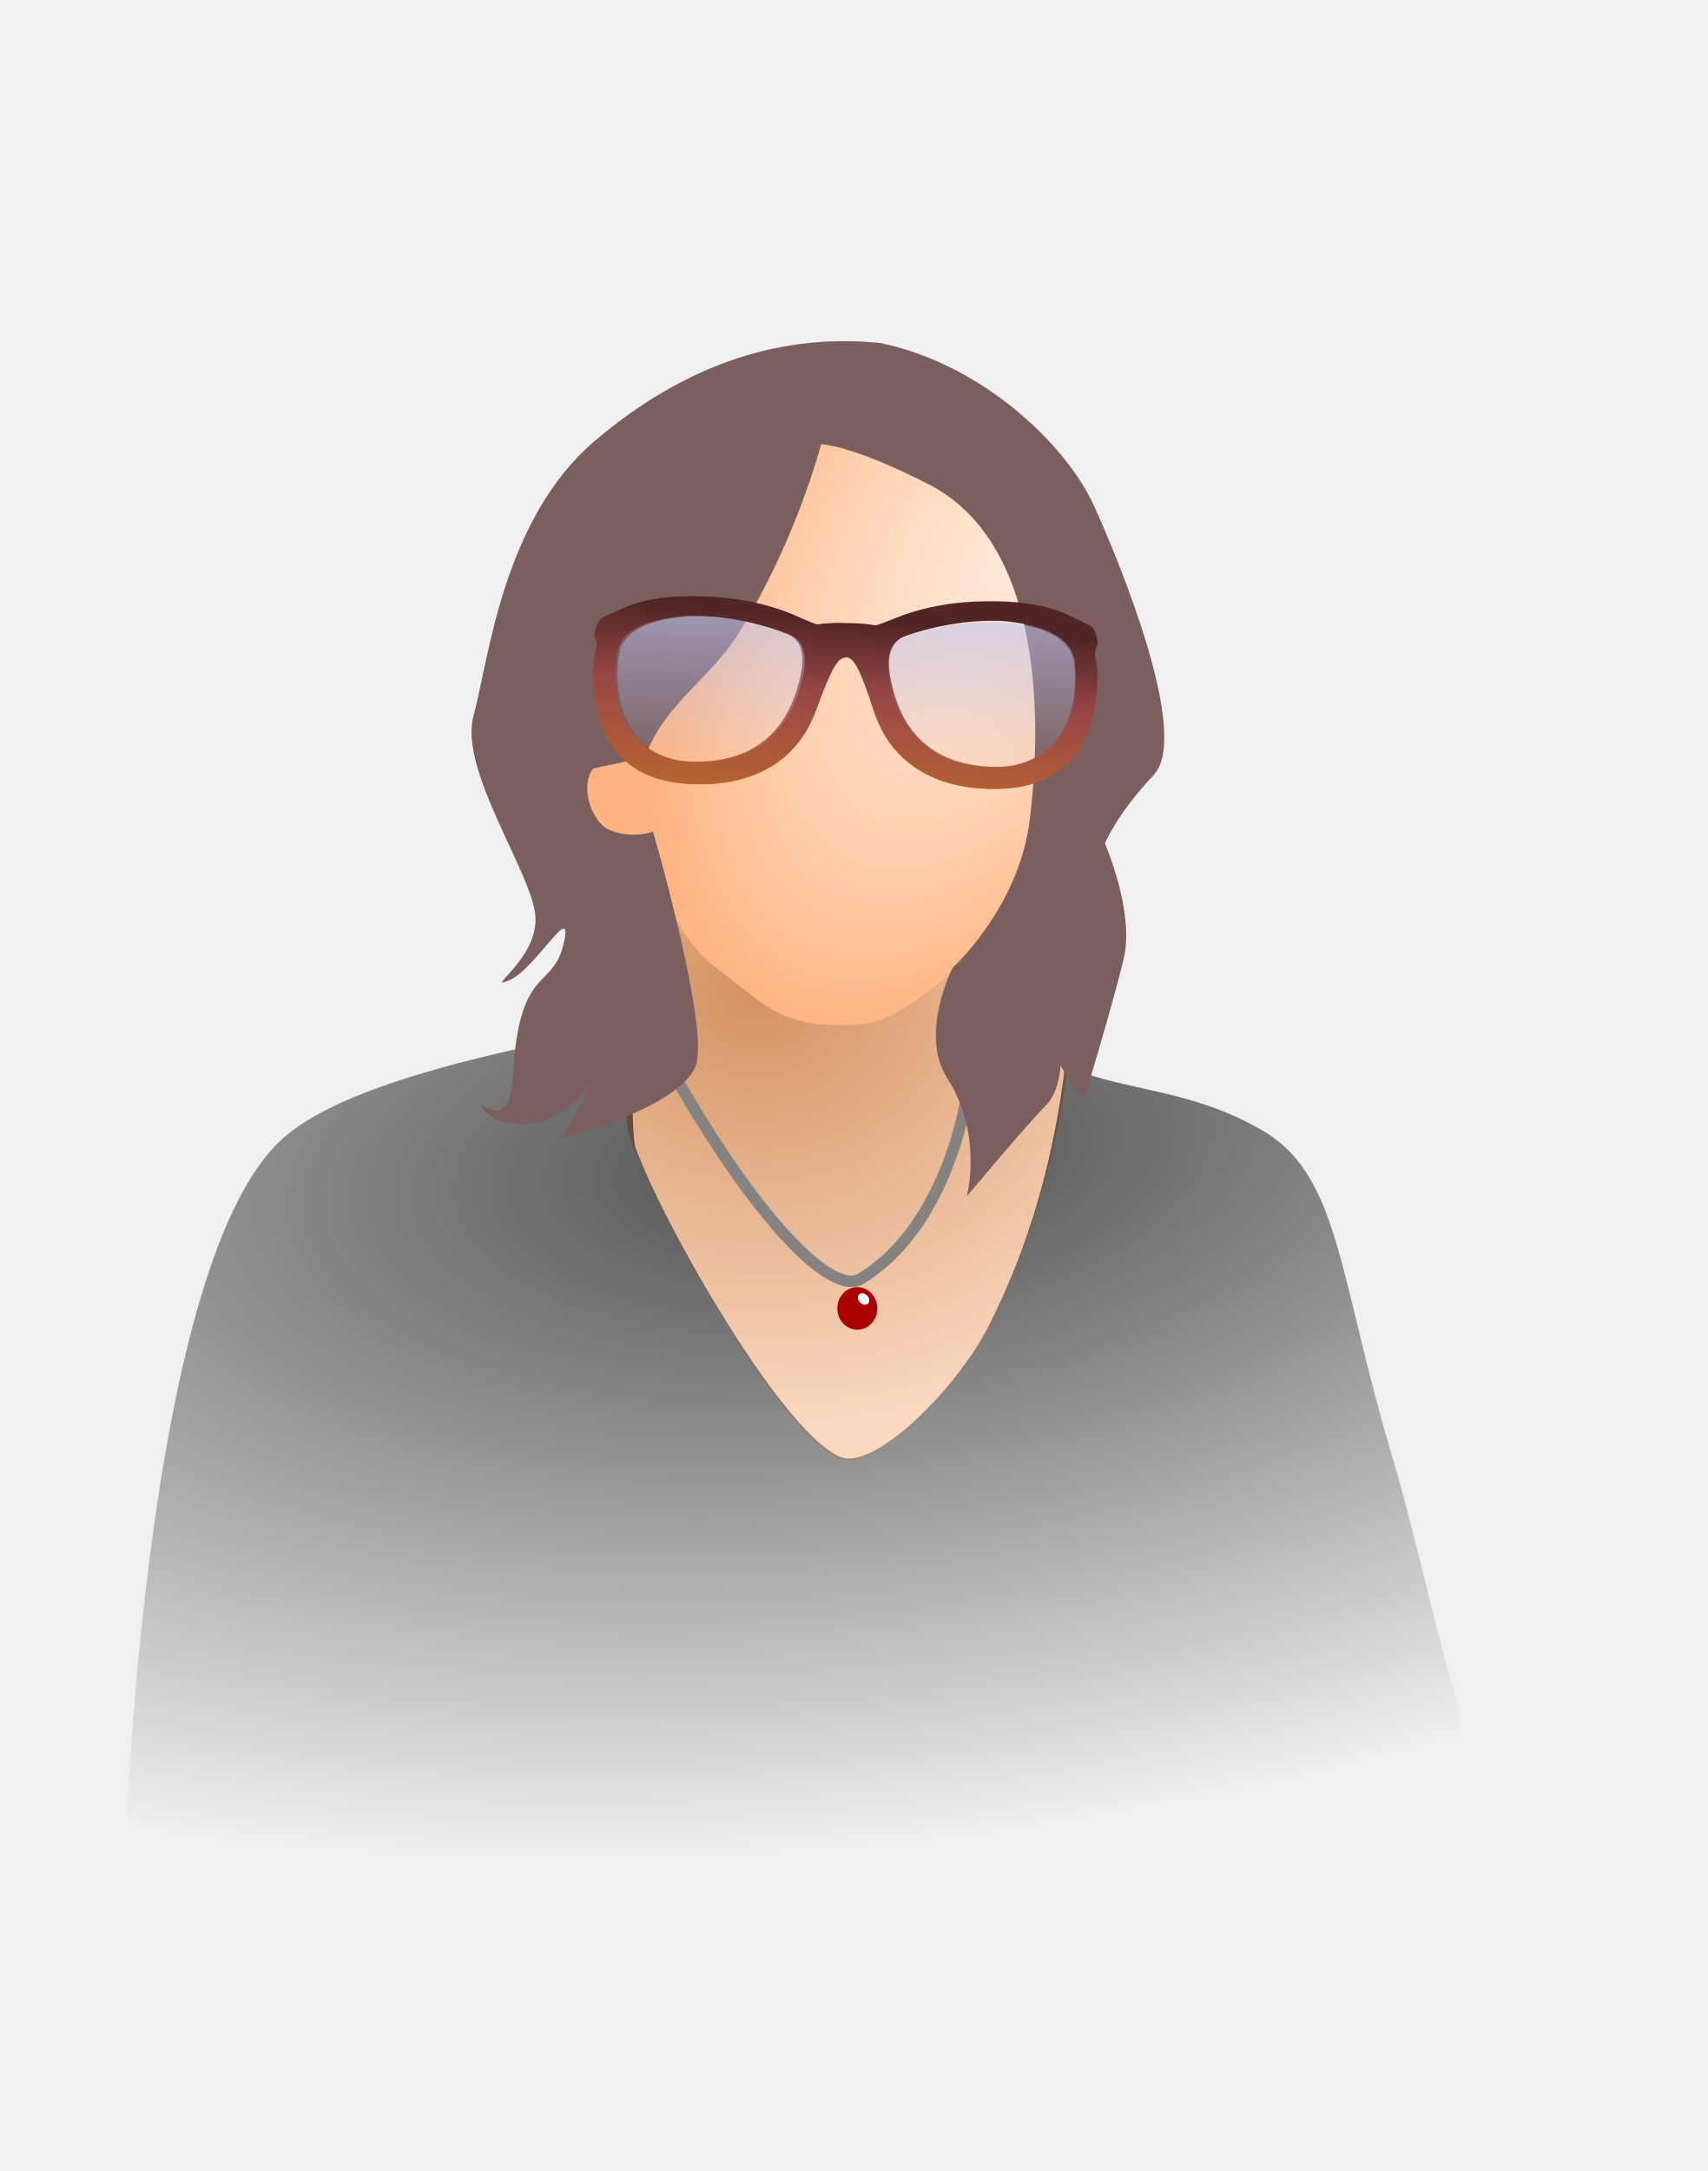
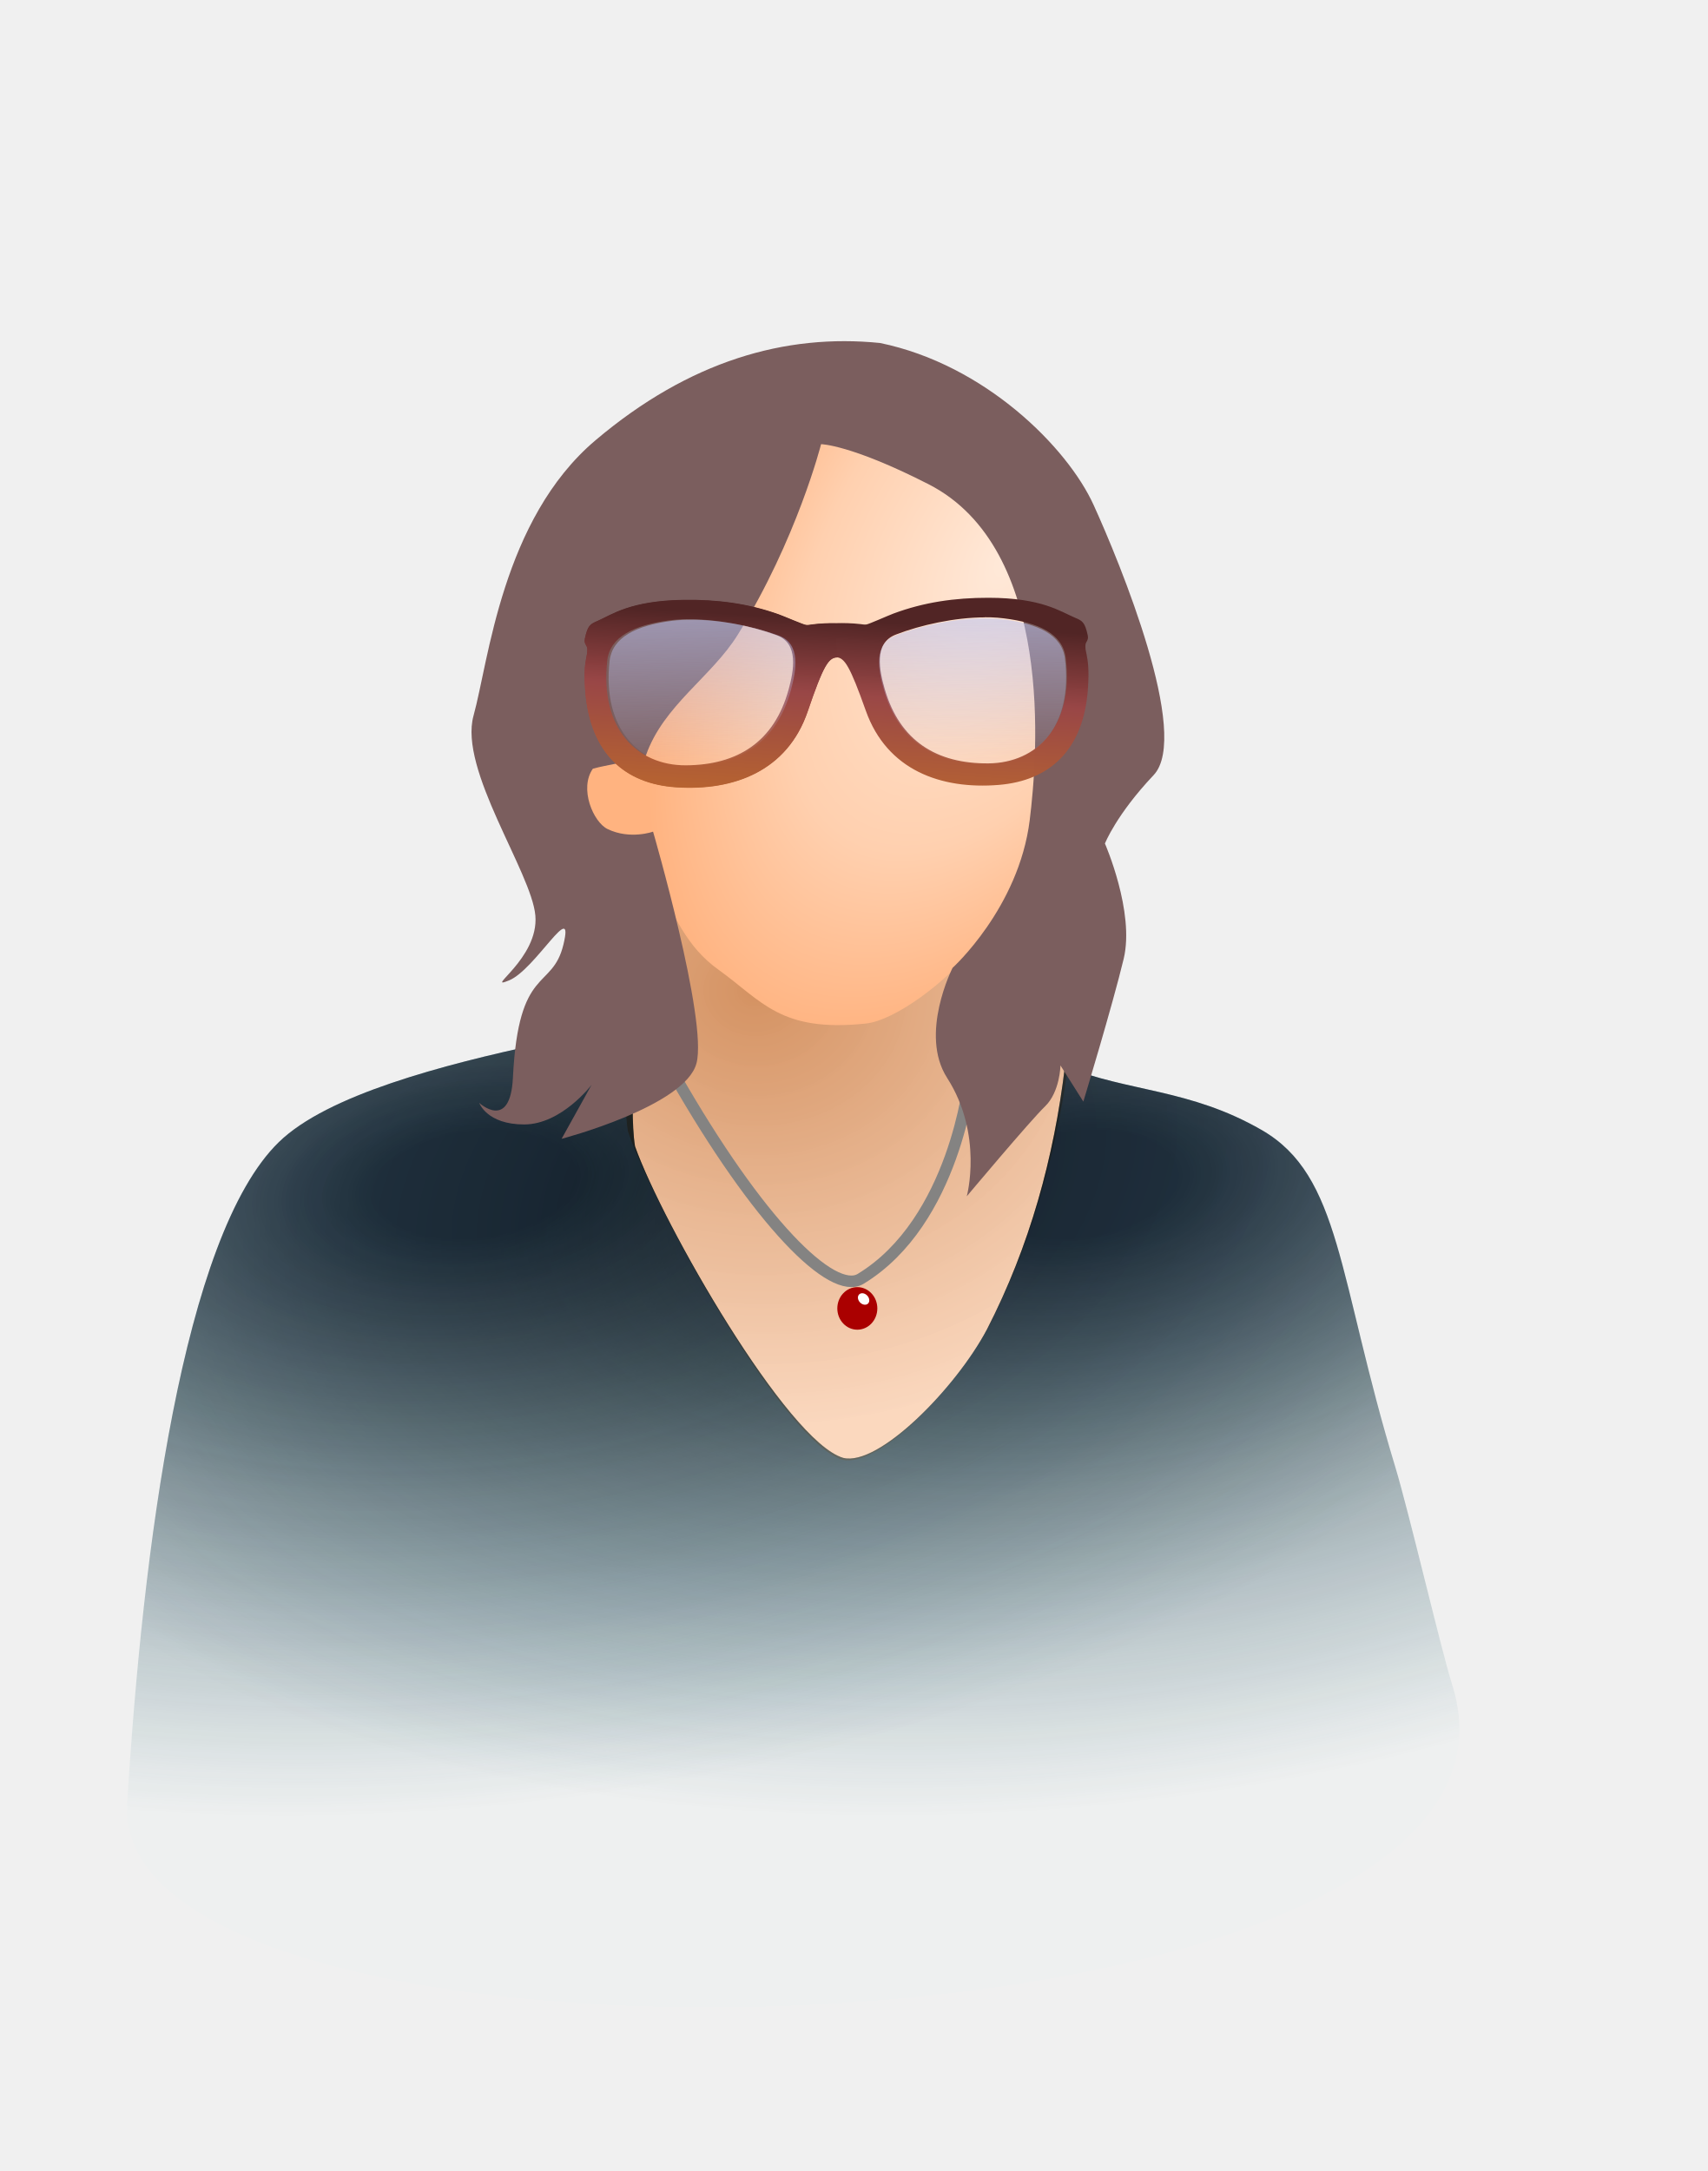
<svg xmlns="http://www.w3.org/2000/svg" xmlns:xlink="http://www.w3.org/1999/xlink" width="107" height="136" viewBox="0 0 28.31 35.983" version="1.1" id="svg2787">
  <defs id="defs2784">
    <linearGradient id="linearGradient15">
      <stop style="stop-color:#b9c2f1;stop-opacity:1;" offset="0" id="stop15" />
      <stop style="stop-color:#b9c2f1;stop-opacity:0;" offset="1" id="stop16" />
    </linearGradient>
    <linearGradient id="linearGradient2">
-       <stop style="stop-color:#0d0d0d;stop-opacity:0.66;" offset="0.082" id="stop3" />
-       <stop style="stop-color:#000000;stop-opacity:0;" offset="0.872" id="stop4" />
-       <stop style="stop-color:#000000;stop-opacity:0;" offset="1" id="stop5" />
+       <stop style="stop-color:#00162a;stop-opacity:1;" offset="0.085" id="stop3" />
+       <stop style="stop-color:#052a37;stop-opacity:0.472;" offset="0.498" id="stop11" />
+       <stop style="stop-color:#09576c;stop-opacity:0.006;" offset="1" id="stop12" />
    </linearGradient>
    <linearGradient id="linearGradient1">
      <stop style="stop-color:#d49262;stop-opacity:1;" offset="0" id="stop1" />
      <stop style="stop-color:#fbd6bb;stop-opacity:0.943;" offset="1" id="stop2" />
    </linearGradient>
    <linearGradient id="linearGradient26559">
      <stop style="stop-color:#ffe9d9;stop-opacity:1;" offset="0" id="stop26555" />
      <stop style="stop-color:#ffd0af;stop-opacity:1;" offset="0.608" id="stop26563" />
      <stop style="stop-color:#ffb380;stop-opacity:1;" offset="1" id="stop26557" />
    </linearGradient>
    <radialGradient xlink:href="#linearGradient26559" id="radialGradient26561-8-4-3" cx="50.035" cy="10.592" fx="50.035" fy="10.592" r="5.772" gradientTransform="matrix(-0.7138004,1.325919,0.7436222,0.3696523,44.52733,-60.97937)" gradientUnits="userSpaceOnUse" />
    <mask maskUnits="userSpaceOnUse" id="mask10222">
      <circle style="fill:#ffffff;fill-opacity:1;fill-rule:evenodd;stroke-width:0.224" id="circle10224" cx="13.229" cy="14.817" r="11" />
    </mask>
    <radialGradient xlink:href="#linearGradient1" id="radialGradient2" cx="-13.077" cy="15.058" fx="-13.077" fy="15.058" r="5.211" gradientTransform="matrix(-0.29048,1.346647,-1.535058,-0.2958739,31.81767,38.49672)" gradientUnits="userSpaceOnUse" />
-     <radialGradient xlink:href="#linearGradient2" id="radialGradient4" cx="17.798" cy="14.6" fx="17.798" fy="14.6" r="11.899" gradientTransform="matrix(0.1352553,1.089317,-2.419184,0.2586257,46.7344,-3.953013)" gradientUnits="userSpaceOnUse" />
+     <radialGradient xlink:href="#linearGradient2" id="radialGradient4" cx="17.42" cy="17.799" fx="17.42" fy="17.799" r="11.899" gradientTransform="matrix(0.1140518,0.854829,-1.624365,0.2018551,34.8077,1.151359)" gradientUnits="userSpaceOnUse" />
    <linearGradient id="linearGradient7">
      <stop style="stop-color:#512525;stop-opacity:1;" offset="0" id="stop7" />
      <stop style="stop-color:#994646;stop-opacity:0.992;" offset="0.425" id="stop9" />
      <stop style="stop-color:#b76331;stop-opacity:0.991;" offset="1" id="stop8" />
    </linearGradient>
    <linearGradient xlink:href="#linearGradient15" id="linearGradient16-2" x1="13.721" y1="5.472" x2="13.785" y2="8.472" gradientUnits="userSpaceOnUse" gradientTransform="translate(-0.4511896,0.5520869)" />
    <linearGradient xlink:href="#linearGradient15" id="linearGradient6" gradientUnits="userSpaceOnUse" gradientTransform="matrix(-1,0,0,1,32.39597,0.5645867)" x1="13.721" y1="5.472" x2="13.785" y2="8.472" />
    <linearGradient xlink:href="#linearGradient7" id="linearGradient3" gradientUnits="userSpaceOnUse" gradientTransform="matrix(0.08882218,-0.01084407,0.02590891,0.09290898,25.56818,11.17824)" x1="-78.831" y1="-70.426" x2="-85.387" y2="-34.024" />
    <linearGradient xlink:href="#linearGradient7" id="linearGradient4" gradientUnits="userSpaceOnUse" gradientTransform="matrix(0.08882218,-0.01084407,0.02590891,0.09290898,25.56818,11.17375)" x1="-78.831" y1="-70.426" x2="-85.387" y2="-34.024" />
+     <radialGradient xlink:href="#linearGradient2-7" id="radialGradient4-5" cx="18.845" cy="11.761" fx="18.845" fy="11.761" r="11.899" gradientTransform="matrix(0.1140518,0.854829,-1.624365,0.2018551,34.8077,1.15136)" gradientUnits="userSpaceOnUse" />
+     <linearGradient id="linearGradient2-7">
+       <stop style="stop-color:#00162a;stop-opacity:1;" offset="0.085" id="stop3-6" />
+       <stop style="stop-color:#052a37;stop-opacity:0.472;" offset="0.498" id="stop11-6" />
+       <stop style="stop-color:#09576c;stop-opacity:0.006;" offset="1" id="stop12-5" />
+     </linearGradient>
  </defs>
  <g id="layer1">
    <path id="path13238-1-2-5-8-1" style="fill:url(#radialGradient2);fill-opacity:1;stroke:#000000;stroke-width:0;stroke-linecap:butt;stroke-linejoin:miter;stroke-dasharray:none;stroke-opacity:1" d="m 10.975,14.937 c -0.045,0.005 -0.071,0.029 -0.067,0.078 0.022,0.255 0.561,1.58 -0.538,2.972 -0.002,0.292 0.006,0.565 0.038,0.763 0.468,1.353 2.594,5.153 3.551,5.442 0.606,0.155 1.922,-1.216 2.454,-2.245 0.731,-1.456 1.143,-2.997 1.33,-4.594 0.04,-0.177 0.063,-0.096 -0.197,-0.662 -0.276,-0.675 -0.658,-0.465 -1.211,-0.946 l 0.135,-0.429 c 0,0 -0.935,0.918 -1.18,1.149 -0.231,0.219 -0.906,0.362 -1.72,0.041 -0.923,-0.364 -1.556,-0.983 -1.711,-1.144 -0.126,-0.13 -0.691,-0.451 -0.886,-0.426 z" />
    <path style="fill:url(#radialGradient26561-8-4-3);fill-opacity:1;stroke:#000000;stroke-width:0;stroke-linecap:butt;stroke-linejoin:miter;stroke-dasharray:none;stroke-opacity:1" d="m 16.271,8.207 c 0.484,0.694 0.903,1.977 0.938,3.399 0.036,1.459 -0.043,2.784 -1.043,4.067 -0.473,0.607 -1.332,1.241 -1.817,1.292 -1.418,0.149 -1.716,-0.374 -2.443,-0.895 -0.512,-0.367 -0.749,-0.887 -1.077,-1.641 -0.077,-0.177 -0.124,-0.186 -0.201,-0.376 -0.031,-0.078 -0.052,-0.058 -0.316,-0.025 -0.163,0.02 -1.052,-1.081 -1.114,-1.402 -0.043,-0.219 1.395,-0.211 1.434,-0.329 0.424,-1.272 0.919,-1.007 1.04,-1.643 0.121,-0.636 0.878,-2.653 1.825,-3.362 1.183,0.109 1.986,0.222 2.773,0.916 z" id="path12892-7-4-9-0-9" />
-     <path id="path3866-5-8-8-7" mask="none" style="fill:url(#radialGradient4);fill-opacity:0.973;stroke:#000000;stroke-width:0;stroke-linecap:butt;stroke-linejoin:miter;stroke-dasharray:none;stroke-opacity:0" d="m 10.583,16.643 c 0,0 -0.171,0.344 -1.619,0.656 -1.627,0.35 -3.536,0.847 -4.341,1.63 -1.593,1.548 -2.261,6.776 -2.515,10.965 -0.309,5.085 23.978,4.42 21.963,-1.97 -0.187,-0.594 -0.715,-2.858 -0.945,-3.616 -0.953,-3.138 -0.894,-4.819 -2.213,-5.579 -1.191,-0.686 -2.212,-0.63 -3.261,-1.055 -0.182,1.515 -0.582,2.977 -1.292,4.359 -0.517,0.976 -1.796,2.277 -2.384,2.13 -0.93,-0.274 -2.995,-3.88 -3.45,-5.163 -0.113,-0.698 0.058,-2.356 0.058,-2.356 z" />
+     <path id="path3866-5-8-8-7" mask="none" style="opacity:0.842;mix-blend-mode:multiply;fill:url(#radialGradient4);fill-opacity:0.973;stroke:#000000;stroke-width:0;stroke-linecap:butt;stroke-linejoin:miter;stroke-dasharray:none;stroke-opacity:0" d="m 10.583,16.643 c 0,0 -0.171,0.344 -1.619,0.656 -1.627,0.35 -3.536,0.847 -4.341,1.63 -1.593,1.548 -2.261,6.776 -2.515,10.965 -0.309,5.085 23.978,4.42 21.963,-1.97 -0.187,-0.594 -0.715,-2.858 -0.945,-3.616 -0.953,-3.138 -0.894,-4.819 -2.213,-5.579 -1.191,-0.686 -2.212,-0.63 -3.261,-1.055 -0.182,1.515 -0.582,2.977 -1.292,4.359 -0.517,0.976 -1.796,2.277 -2.384,2.13 -0.93,-0.274 -2.995,-3.88 -3.45,-5.163 -0.113,-0.698 0.058,-2.356 0.058,-2.356 z" />
+     <path id="path3866-5-8-8-7-8" mask="none" style="opacity:0.842;mix-blend-mode:multiply;fill:url(#radialGradient4-5);fill-opacity:0.973;stroke:#000000;stroke-width:0;stroke-linecap:butt;stroke-linejoin:miter;stroke-dasharray:none;stroke-opacity:0" d="m 10.583,16.643 c 0,0 -0.171,0.344 -1.619,0.656 -1.627,0.35 -3.536,0.847 -4.341,1.63 -1.593,1.548 -2.261,6.776 -2.515,10.965 -0.309,5.085 23.978,4.42 21.963,-1.97 -0.187,-0.594 -0.715,-2.858 -0.945,-3.616 -0.953,-3.138 -0.894,-4.819 -2.213,-5.579 -1.191,-0.686 -2.212,-0.63 -3.261,-1.055 -0.182,1.515 -0.582,2.977 -1.292,4.359 -0.517,0.976 -1.796,2.277 -2.384,2.13 -0.93,-0.274 -2.995,-3.88 -3.45,-5.163 -0.113,-0.698 0.058,-2.356 0.058,-2.356 z" />
    <path style="fill:none;stroke:#848382;stroke-width:0.191;stroke-linecap:round;stroke-linejoin:miter;stroke-dasharray:none;stroke-opacity:1" d="m 16.071,17.884 c 0,0 -0.243,2.363 -1.805,3.312 -0.468,0.285 -1.688,-0.925 -3.086,-3.372" id="path27717-0-1-6" />
    <path style="fill:#7b5e5e;fill-opacity:1;stroke:#000000;stroke-width:0;stroke-linecap:butt;stroke-linejoin:miter;stroke-dasharray:none;stroke-opacity:1" d="m 14.588,5.685 c 1.739,0.358 3.106,1.731 3.54,2.686 0.435,0.955 1.615,3.82 0.994,4.476 -0.621,0.657 -0.807,1.134 -0.807,1.134 0,0 0.497,1.134 0.311,1.91 -0.186,0.776 -0.669,2.367 -0.669,2.367 l -0.379,-0.599 c 0,0 -0.008,0.44 -0.256,0.679 -0.248,0.239 -1.297,1.49 -1.297,1.49 0,0 0.278,-1.022 -0.326,-1.963 -0.467,-0.727 0.09,-1.823 0.09,-1.823 0,0 1.098,-0.994 1.279,-2.447 0.133,-1.073 0.414,-4.502 -1.678,-5.57 -1.289,-0.658 -1.78,-0.663 -1.78,-0.663 0,0 -0.4,1.577 -1.381,3.158 -0.434,0.699 -1.231,1.17 -1.522,1.999 -0.399,0.141 -0.619,0.15 -0.88,0.222 -0.23,0.328 0.006,0.886 0.246,1.001 0.373,0.179 0.752,0.042 0.752,0.042 0,0 0.907,3.122 0.72,3.838 -0.186,0.716 -2.236,1.253 -2.236,1.253 l 0.497,-0.895 c 0,0 -0.497,0.657 -1.118,0.657 -0.621,0 -0.745,-0.358 -0.745,-0.358 0,0 0.515,0.478 0.559,-0.418 C 8.595,15.98 9.154,16.428 9.34,15.652 9.526,14.876 8.874,16.07 8.439,16.249 8.005,16.428 8.936,15.891 8.874,15.175 8.812,14.458 7.601,12.757 7.849,11.862 8.098,10.967 8.319,8.609 9.872,7.296 11.425,5.983 13.015,5.526 14.588,5.685 Z" id="path26059-6-5-7" />
    <g id="g27721-2-8-1" transform="matrix(-0.6210682,0,0,0.5968015,48.99859,4.464754)" style="stroke-width:1.184">
      <ellipse style="fill:#aa0000;fill-opacity:1;fill-rule:evenodd;stroke-width:0.313" id="path11936-3-7-4-3-1" cx="56.013" cy="28.856" rx="0.534" ry="0.591" />
      <ellipse style="fill:#ffffff;fill-rule:evenodd;stroke-width:0.313" id="path12898-2-3-7-8-0" cx="61.474" cy="-12.193" rx="0.135" ry="0.174" transform="matrix(0.7845642,0.6200476,-0.6245485,0.780986,0,0)" />
    </g>
-     <g id="g6" transform="matrix(0.8514181,0.01434789,-0.01434789,0.8514181,0.5304326,4.914913)" style="stroke-width:1.174">
+     <g id="g6" transform="matrix(0.8515197,-0.00572734,0.00572734,0.8515197,0.2380396,5.235331)" style="stroke-width:1.174">
      <g id="g16-4" transform="translate(-0.4706588,0.5554823)" style="stroke-width:1.174">
        <path id="path1-1-90" style="fill:url(#linearGradient3);fill-opacity:1;stroke:#777777;stroke-width:0;stroke-linecap:round" d="m 13.461,5.064 c -1.038,0.008 -1.4,0.279 -1.678,0.398 -0.147,0.063 -0.193,0.088 -0.249,0.34 -0.025,0.112 0.044,0.123 0.045,0.204 0.001,0.081 -0.006,0.095 -0.022,0.176 -0.026,0.125 -0.048,0.302 -0.022,0.653 0.089,1.203 0.756,1.799 1.754,1.873 1.122,0.083 2.169,-0.301 2.573,-1.461 0.314,-0.901 0.413,-1.042 0.581,-1.046 l -0.032,-0.662 c -0.133,-0.004 -0.285,3.094e-4 -0.461,0.022 -0.035,0.004 -0.06,0.013 -0.109,0.008 -0.048,-0.004 -0.418,-0.168 -0.529,-0.209 -0.595,-0.217 -1.195,-0.3 -1.853,-0.295 z m 0.066,0.329 c 0.61,-0.002 1.297,0.147 1.789,0.333 0.458,0.166 0.345,0.722 0.238,1.1 -0.295,1.047 -1.035,1.512 -2.08,1.511 -0.979,-0.002 -1.728,-0.747 -1.569,-2.116 0.057,-0.49 0.55,-0.713 1.236,-0.803 0.086,-0.011 0.174,-0.019 0.266,-0.022 0.04,-0.002 0.08,-0.002 0.121,-0.003 z" />
        <path id="path1-1-6-0" style="fill:url(#linearGradient4);fill-opacity:1;stroke:#777777;stroke-width:0;stroke-linecap:round" d="m 13.461,5.059 c -1.038,0.008 -1.4,0.279 -1.678,0.398 -0.147,0.063 -0.193,0.088 -0.249,0.34 -0.025,0.112 0.044,0.123 0.045,0.204 0.001,0.081 -0.006,0.095 -0.022,0.176 -0.026,0.125 -0.048,0.302 -0.022,0.653 0.089,1.203 0.756,1.799 1.754,1.873 1.122,0.083 2.169,-0.301 2.573,-1.461 0.304,-0.873 0.407,-1.033 0.566,-1.045 0.159,0.012 0.261,0.172 0.565,1.045 0.404,1.16 1.452,1.544 2.573,1.461 0.998,-0.074 1.666,-0.67 1.754,-1.873 0.026,-0.351 0.003,-0.528 -0.022,-0.653 -0.017,-0.081 -0.023,-0.095 -0.022,-0.176 0.001,-0.081 0.07,-0.092 0.045,-0.204 C 21.267,5.545 21.221,5.52 21.074,5.457 20.796,5.338 20.434,5.067 19.396,5.059 h -5.17e-4 c -0.658,-0.005 -1.258,0.078 -1.853,0.295 -0.11,0.04 -0.48,0.204 -0.529,0.209 -0.048,0.004 -0.074,-0.004 -0.109,-0.008 -0.169,-0.021 -0.346,-0.025 -0.477,-0.022 -0.132,-0.003 -0.308,0.001 -0.478,0.022 -0.035,0.004 -0.06,0.013 -0.109,0.008 -0.048,-0.004 -0.418,-0.168 -0.529,-0.209 C 14.718,5.137 14.118,5.054 13.461,5.059 Z m 0.073,0.379 c 0.589,-0.002 1.254,0.142 1.729,0.321 0.442,0.16 0.332,0.697 0.229,1.062 -0.285,1.011 -1,1.461 -2.01,1.459 -0.946,-0.002 -1.669,-0.721 -1.516,-2.044 0.055,-0.473 0.531,-0.688 1.194,-0.776 0.083,-0.011 0.169,-0.018 0.257,-0.022 0.039,-0.001 0.077,-0.002 0.116,-0.002 z m 5.789,0 c 0.039,1.5e-4 0.078,5.87e-4 0.116,0.002 0.088,0.003 0.174,0.011 0.257,0.022 0.663,0.087 1.139,0.302 1.194,0.776 0.153,1.322 -0.57,2.042 -1.516,2.044 -1.01,0.002 -1.725,-0.448 -2.01,-1.459 -0.103,-0.366 -0.213,-0.902 0.229,-1.062 0.475,-0.18 1.14,-0.324 1.729,-0.321 z" />
      </g>
      <path style="opacity:0.55;fill:url(#linearGradient16-2);fill-opacity:1;stroke:#777777;stroke-width:0;stroke-linecap:round" d="m 12.991,6.005 c 0.616,-0.024 1.338,0.127 1.845,0.319 0.442,0.16 0.333,0.697 0.23,1.062 -0.285,1.011 -1,1.461 -2.01,1.459 -0.946,-0.002 -1.669,-0.721 -1.516,-2.044 0.055,-0.473 0.531,-0.689 1.194,-0.776 0.083,-0.011 0.169,-0.018 0.257,-0.021 z" id="path6-0-8" />
      <path style="opacity:0.55;fill:url(#linearGradient6);fill-opacity:1;stroke:#777777;stroke-width:0;stroke-linecap:round" d="m 18.954,6.017 c -0.616,-0.024 -1.338,0.127 -1.845,0.319 -0.442,0.16 -0.333,0.697 -0.23,1.062 0.285,1.011 1,1.461 2.01,1.459 0.946,-0.002 1.669,-0.721 1.516,-2.044 -0.055,-0.473 -0.531,-0.689 -1.194,-0.776 -0.083,-0.011 -0.169,-0.018 -0.257,-0.021 z" id="path6-0-5" />
    </g>
  </g>
</svg>
